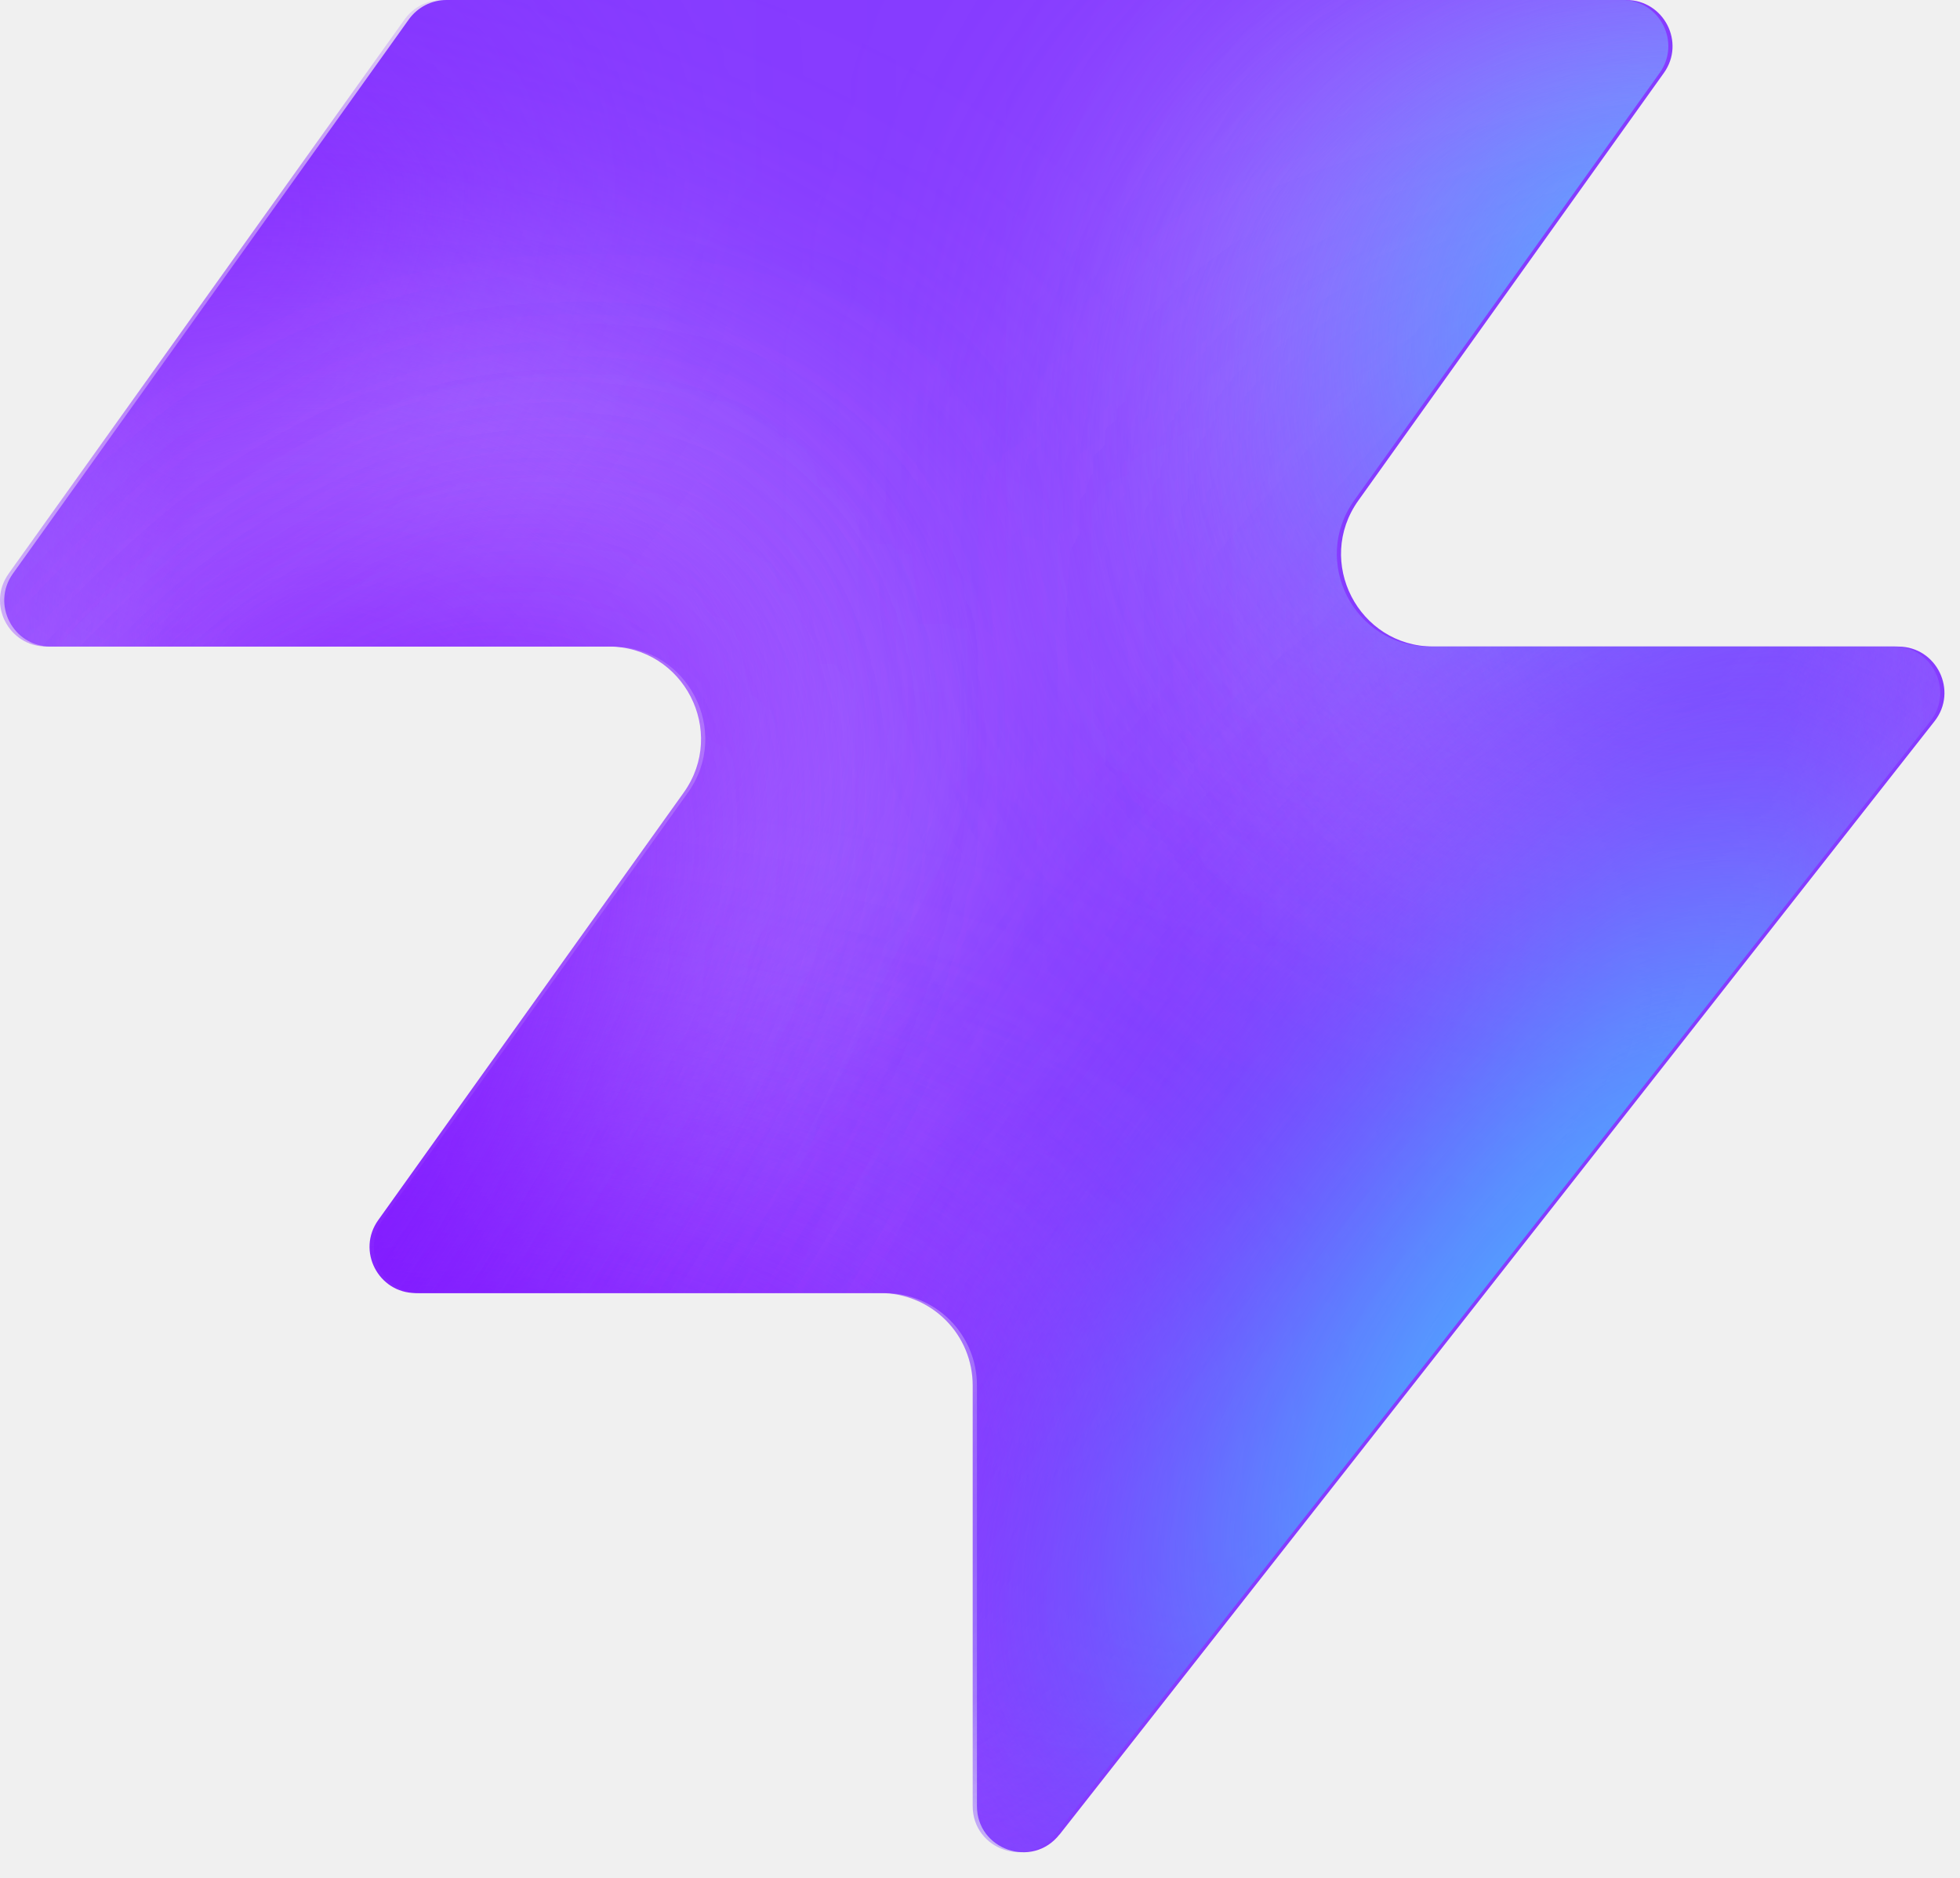
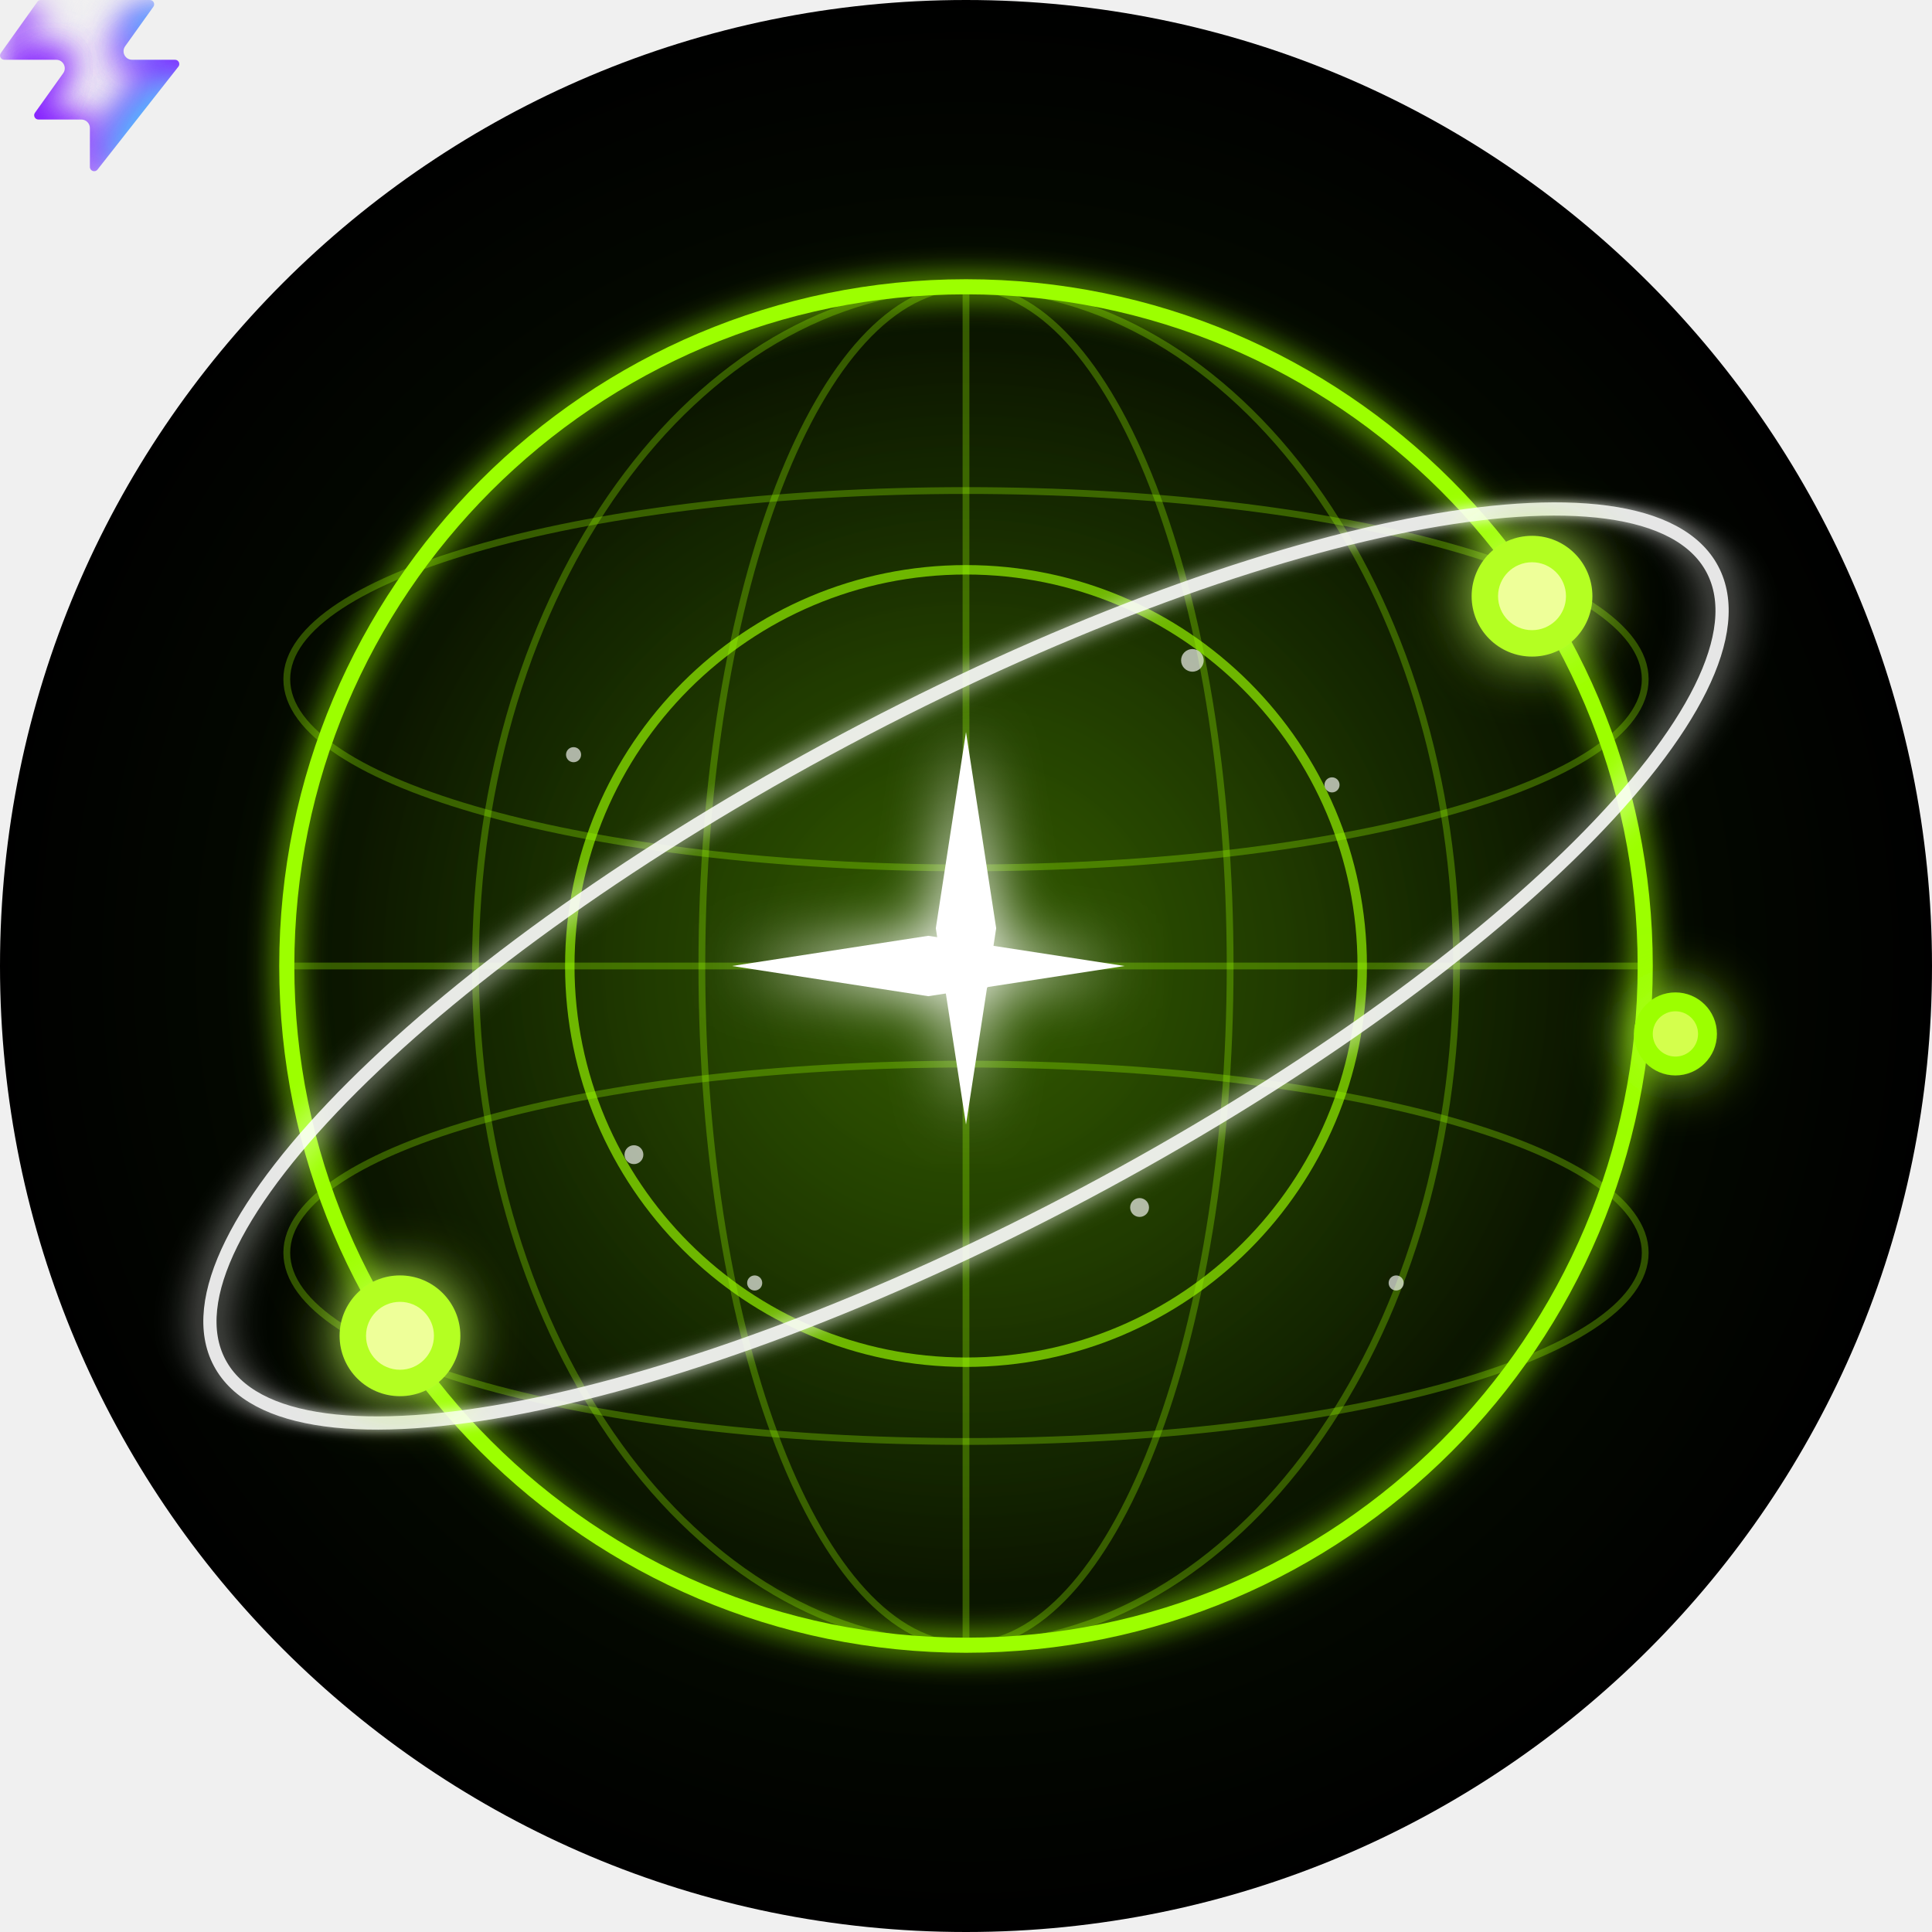
- <svg xmlns="http://www.w3.org/2000/svg" width="48" height="46" fill="none" viewBox="0 0 48 46">
-   <path fill="#863bff" d="M25.946 44.938c-.664.845-2.021.375-2.021-.698V33.937a2.26 2.26 0 0 0-2.262-2.262H10.287c-.92 0-1.456-1.04-.92-1.788l7.48-10.471c1.07-1.497 0-3.578-1.842-3.578H1.237c-.92 0-1.456-1.04-.92-1.788L10.013.474c.214-.297.556-.474.92-.474h28.894c.92 0 1.456 1.04.92 1.788l-7.48 10.471c-1.07 1.498 0 3.579 1.842 3.579h11.377c.943 0 1.473 1.088.89 1.83L25.947 44.94z" style="fill:#863bff;fill:color(display-p3 .525 .23 1);fill-opacity:1" />
+ <svg xmlns="http://www.w3.org/2000/svg" viewBox="0 0 512 512" fill="none">
+   <defs>
+     <radialGradient id="rbg" cx="50%" cy="50%" r="50%">
+       <stop offset="0%" stop-color="#0c1f00" />
+       <stop offset="100%" stop-color="#000000" />
+     </radialGradient>
+     <radialGradient id="rglow" cx="50%" cy="50%" r="50%">
+       <stop offset="0%" stop-color="#9cff00" stop-opacity="0.28" />
+       <stop offset="100%" stop-color="#9cff00" stop-opacity="0" />
+     </radialGradient>
+     <filter id="fbloom">
+       <feGaussianBlur stdDeviation="8" result="b" />
+       <feMerge>
+         <feMergeNode in="b" />
+         <feMergeNode in="SourceGraphic" />
+       </feMerge>
+     </filter>
+     <filter id="fglow">
+       <feGaussianBlur stdDeviation="4" result="b" />
+       <feMerge>
+         <feMergeNode in="b" />
+         <feMergeNode in="SourceGraphic" />
+       </feMerge>
+     </filter>
+   </defs>
+   <circle cx="256" cy="256" r="256" fill="url(#rbg)" />
+   <circle cx="256" cy="256" r="200" fill="url(#rglow)" />
+   <g stroke="#9cff00" stroke-width="1.8" stroke-opacity="0.3" fill="none">
+     <line x1="256" y1="76" x2="256" y2="436" />
+     <ellipse cx="256" cy="256" rx="70" ry="180" />
+     <ellipse cx="256" cy="256" rx="130" ry="180" />
+   </g>
+   <g stroke="#9cff00" stroke-width="1.8" stroke-opacity="0.3" fill="none">
+     <line x1="76" y1="256" x2="436" y2="256" />
+     <ellipse cx="256" cy="180" rx="180" ry="50" />
+     <ellipse cx="256" cy="332" rx="180" ry="50" />
+   </g>
+   <circle cx="256" cy="256" r="180" stroke="#9cff00" stroke-width="4" fill="none" filter="url(#fglow)" />
+   <circle cx="256" cy="256" r="105" stroke="#9cff00" stroke-width="2.5" fill="none" stroke-opacity="0.65" />
+   <ellipse cx="256" cy="256" rx="224" ry="68" stroke="#ffffff" stroke-width="3.5" fill="none" opacity="0.9" transform="rotate(-28 256 256)" filter="url(#fglow)" />
+   <g filter="url(#fbloom)">
+     <circle cx="406" cy="158" r="16" fill="#b4ff20" />
+     <circle cx="406" cy="158" r="9" fill="#eeff99" />
+     <circle cx="106" cy="354" r="16" fill="#b4ff20" />
+     <circle cx="106" cy="354" r="9" fill="#eeff99" />
+     <circle cx="444" cy="274" r="11" fill="#9cff00" />
+     <circle cx="444" cy="274" r="6" fill="#d4ff4d" />
+   </g>
+   <g filter="url(#fbloom)">
+     <path d="M256 194 L264 246 L256 298 L248 246 Z" fill="#ffffff" />
+     <path d="M194 256 L246 264 L298 256 L246 248 Z" fill="#ffffff" />
+     <circle cx="256" cy="256" r="8" fill="#ffffff" />
+   </g>
+   <g fill="#ffffff" opacity="0.65">
+     <circle cx="316" cy="175" r="3" />
+     <circle cx="353" cy="208" r="2" />
+     <circle cx="168" cy="306" r="2.5" />
+     <circle cx="200" cy="340" r="2" />
+     <circle cx="302" cy="320" r="2.5" />
+     <circle cx="152" cy="200" r="2" />
+     <circle cx="370" cy="340" r="2" />
+   </g>
  <mask id="a" width="48" height="46" x="0" y="0" maskUnits="userSpaceOnUse" style="mask-type:alpha">
    <path fill="#000" d="M25.842 44.938c-.664.844-2.021.375-2.021-.698V33.937a2.26 2.26 0 0 0-2.262-2.262H10.183c-.92 0-1.456-1.04-.92-1.788l7.48-10.471c1.07-1.498 0-3.579-1.842-3.579H1.133c-.92 0-1.456-1.04-.92-1.787L9.91.473c.214-.297.556-.474.92-.474h28.894c.92 0 1.456 1.04.92 1.788l-7.48 10.471c-1.07 1.498 0 3.578 1.842 3.578h11.377c.943 0 1.473 1.088.89 1.832L25.843 44.94z" style="fill:#000;fill-opacity:1" />
  </mask>
  <g mask="url(#a)">
    <g filter="url(#b)">
      <ellipse cx="5.508" cy="14.704" fill="#ede6ff" rx="5.508" ry="14.704" style="fill:#ede6ff;fill:color(display-p3 .927 .903 1);fill-opacity:1" transform="matrix(.00324 1 1 -.00324 -4.47 31.516)" />
    </g>
    <g filter="url(#c)">
      <ellipse cx="10.399" cy="29.851" fill="#ede6ff" rx="10.399" ry="29.851" style="fill:#ede6ff;fill:color(display-p3 .927 .903 1);fill-opacity:1" transform="matrix(.00324 1 1 -.00324 -39.328 7.883)" />
    </g>
    <g filter="url(#d)">
      <ellipse cx="5.508" cy="30.487" fill="#7e14ff" rx="5.508" ry="30.487" style="fill:#7e14ff;fill:color(display-p3 .492 .077 1);fill-opacity:1" transform="rotate(89.814 -25.913 -14.639)scale(1 -1)" />
    </g>
    <g filter="url(#e)">
      <ellipse cx="5.508" cy="30.599" fill="#7e14ff" rx="5.508" ry="30.599" style="fill:#7e14ff;fill:color(display-p3 .492 .077 1);fill-opacity:1" transform="rotate(89.814 -32.644 -3.334)scale(1 -1)" />
    </g>
    <g filter="url(#f)">
      <ellipse cx="5.508" cy="30.599" fill="#7e14ff" rx="5.508" ry="30.599" style="fill:#7e14ff;fill:color(display-p3 .492 .077 1);fill-opacity:1" transform="matrix(.00324 1 1 -.00324 -34.34 30.47)" />
    </g>
    <g filter="url(#g)">
      <ellipse cx="14.072" cy="22.078" fill="#ede6ff" rx="14.072" ry="22.078" style="fill:#ede6ff;fill:color(display-p3 .927 .903 1);fill-opacity:1" transform="rotate(93.35 24.506 48.493)scale(-1 1)" />
    </g>
    <g filter="url(#h)">
      <ellipse cx="3.47" cy="21.501" fill="#7e14ff" rx="3.47" ry="21.501" style="fill:#7e14ff;fill:color(display-p3 .492 .077 1);fill-opacity:1" transform="rotate(89.009 28.708 47.59)scale(-1 1)" />
    </g>
    <g filter="url(#i)">
      <ellipse cx="3.47" cy="21.501" fill="#7e14ff" rx="3.47" ry="21.501" style="fill:#7e14ff;fill:color(display-p3 .492 .077 1);fill-opacity:1" transform="rotate(89.009 28.708 47.59)scale(-1 1)" />
    </g>
    <g filter="url(#j)">
      <ellipse cx=".387" cy="8.972" fill="#7e14ff" rx="4.407" ry="29.108" style="fill:#7e14ff;fill:color(display-p3 .492 .077 1);fill-opacity:1" transform="rotate(39.51 .387 8.972)" />
    </g>
    <g filter="url(#k)">
      <ellipse cx="47.523" cy="-6.092" fill="#7e14ff" rx="4.407" ry="29.108" style="fill:#7e14ff;fill:color(display-p3 .492 .077 1);fill-opacity:1" transform="rotate(37.892 47.523 -6.092)" />
    </g>
    <g filter="url(#l)">
      <ellipse cx="41.412" cy="6.333" fill="#47bfff" rx="5.971" ry="9.665" style="fill:#47bfff;fill:color(display-p3 .28 .748 1);fill-opacity:1" transform="rotate(37.892 41.412 6.333)" />
    </g>
    <g filter="url(#m)">
      <ellipse cx="-1.879" cy="38.332" fill="#7e14ff" rx="4.407" ry="29.108" style="fill:#7e14ff;fill:color(display-p3 .492 .077 1);fill-opacity:1" transform="rotate(37.892 -1.88 38.332)" />
    </g>
    <g filter="url(#n)">
      <ellipse cx="-1.879" cy="38.332" fill="#7e14ff" rx="4.407" ry="29.108" style="fill:#7e14ff;fill:color(display-p3 .492 .077 1);fill-opacity:1" transform="rotate(37.892 -1.88 38.332)" />
    </g>
    <g filter="url(#o)">
      <ellipse cx="35.651" cy="29.907" fill="#7e14ff" rx="4.407" ry="29.108" style="fill:#7e14ff;fill:color(display-p3 .492 .077 1);fill-opacity:1" transform="rotate(37.892 35.651 29.907)" />
    </g>
    <g filter="url(#p)">
      <ellipse cx="38.418" cy="32.4" fill="#47bfff" rx="5.971" ry="15.297" style="fill:#47bfff;fill:color(display-p3 .28 .748 1);fill-opacity:1" transform="rotate(37.892 38.418 32.4)" />
    </g>
  </g>
  <defs>
    <filter id="b" width="60.045" height="41.654" x="-19.77" y="16.149" color-interpolation-filters="sRGB" filterUnits="userSpaceOnUse">
      <feFlood flood-opacity="0" result="BackgroundImageFix" />
      <feBlend in="SourceGraphic" in2="BackgroundImageFix" result="shape" />
      <feGaussianBlur result="effect1_foregroundBlur_2002_17158" stdDeviation="7.659" />
    </filter>
    <filter id="c" width="90.34" height="51.437" x="-54.613" y="-7.533" color-interpolation-filters="sRGB" filterUnits="userSpaceOnUse">
      <feFlood flood-opacity="0" result="BackgroundImageFix" />
      <feBlend in="SourceGraphic" in2="BackgroundImageFix" result="shape" />
      <feGaussianBlur result="effect1_foregroundBlur_2002_17158" stdDeviation="7.659" />
    </filter>
    <filter id="d" width="79.355" height="29.4" x="-49.64" y="2.03" color-interpolation-filters="sRGB" filterUnits="userSpaceOnUse">
      <feFlood flood-opacity="0" result="BackgroundImageFix" />
      <feBlend in="SourceGraphic" in2="BackgroundImageFix" result="shape" />
      <feGaussianBlur result="effect1_foregroundBlur_2002_17158" stdDeviation="4.596" />
    </filter>
    <filter id="e" width="79.579" height="29.4" x="-45.045" y="20.029" color-interpolation-filters="sRGB" filterUnits="userSpaceOnUse">
      <feFlood flood-opacity="0" result="BackgroundImageFix" />
      <feBlend in="SourceGraphic" in2="BackgroundImageFix" result="shape" />
      <feGaussianBlur result="effect1_foregroundBlur_2002_17158" stdDeviation="4.596" />
    </filter>
    <filter id="f" width="79.579" height="29.4" x="-43.513" y="21.178" color-interpolation-filters="sRGB" filterUnits="userSpaceOnUse">
      <feFlood flood-opacity="0" result="BackgroundImageFix" />
      <feBlend in="SourceGraphic" in2="BackgroundImageFix" result="shape" />
      <feGaussianBlur result="effect1_foregroundBlur_2002_17158" stdDeviation="4.596" />
    </filter>
    <filter id="g" width="74.749" height="58.852" x="15.756" y="-17.901" color-interpolation-filters="sRGB" filterUnits="userSpaceOnUse">
      <feFlood flood-opacity="0" result="BackgroundImageFix" />
      <feBlend in="SourceGraphic" in2="BackgroundImageFix" result="shape" />
      <feGaussianBlur result="effect1_foregroundBlur_2002_17158" stdDeviation="7.659" />
    </filter>
    <filter id="h" width="61.377" height="25.362" x="23.548" y="2.284" color-interpolation-filters="sRGB" filterUnits="userSpaceOnUse">
      <feFlood flood-opacity="0" result="BackgroundImageFix" />
      <feBlend in="SourceGraphic" in2="BackgroundImageFix" result="shape" />
      <feGaussianBlur result="effect1_foregroundBlur_2002_17158" stdDeviation="4.596" />
    </filter>
    <filter id="i" width="61.377" height="25.362" x="23.548" y="2.284" color-interpolation-filters="sRGB" filterUnits="userSpaceOnUse">
      <feFlood flood-opacity="0" result="BackgroundImageFix" />
      <feBlend in="SourceGraphic" in2="BackgroundImageFix" result="shape" />
      <feGaussianBlur result="effect1_foregroundBlur_2002_17158" stdDeviation="4.596" />
    </filter>
    <filter id="j" width="56.045" height="63.649" x="-27.636" y="-22.853" color-interpolation-filters="sRGB" filterUnits="userSpaceOnUse">
      <feFlood flood-opacity="0" result="BackgroundImageFix" />
      <feBlend in="SourceGraphic" in2="BackgroundImageFix" result="shape" />
      <feGaussianBlur result="effect1_foregroundBlur_2002_17158" stdDeviation="4.596" />
    </filter>
    <filter id="k" width="54.814" height="64.646" x="20.116" y="-38.415" color-interpolation-filters="sRGB" filterUnits="userSpaceOnUse">
      <feFlood flood-opacity="0" result="BackgroundImageFix" />
      <feBlend in="SourceGraphic" in2="BackgroundImageFix" result="shape" />
      <feGaussianBlur result="effect1_foregroundBlur_2002_17158" stdDeviation="4.596" />
    </filter>
    <filter id="l" width="33.541" height="35.313" x="24.641" y="-11.323" color-interpolation-filters="sRGB" filterUnits="userSpaceOnUse">
      <feFlood flood-opacity="0" result="BackgroundImageFix" />
      <feBlend in="SourceGraphic" in2="BackgroundImageFix" result="shape" />
      <feGaussianBlur result="effect1_foregroundBlur_2002_17158" stdDeviation="4.596" />
    </filter>
    <filter id="m" width="54.814" height="64.646" x="-29.286" y="6.009" color-interpolation-filters="sRGB" filterUnits="userSpaceOnUse">
      <feFlood flood-opacity="0" result="BackgroundImageFix" />
      <feBlend in="SourceGraphic" in2="BackgroundImageFix" result="shape" />
      <feGaussianBlur result="effect1_foregroundBlur_2002_17158" stdDeviation="4.596" />
    </filter>
    <filter id="n" width="54.814" height="64.646" x="-29.286" y="6.009" color-interpolation-filters="sRGB" filterUnits="userSpaceOnUse">
      <feFlood flood-opacity="0" result="BackgroundImageFix" />
      <feBlend in="SourceGraphic" in2="BackgroundImageFix" result="shape" />
      <feGaussianBlur result="effect1_foregroundBlur_2002_17158" stdDeviation="4.596" />
    </filter>
    <filter id="o" width="54.814" height="64.646" x="8.244" y="-2.416" color-interpolation-filters="sRGB" filterUnits="userSpaceOnUse">
      <feFlood flood-opacity="0" result="BackgroundImageFix" />
      <feBlend in="SourceGraphic" in2="BackgroundImageFix" result="shape" />
      <feGaussianBlur result="effect1_foregroundBlur_2002_17158" stdDeviation="4.596" />
    </filter>
    <filter id="p" width="39.409" height="43.623" x="18.713" y="10.588" color-interpolation-filters="sRGB" filterUnits="userSpaceOnUse">
      <feFlood flood-opacity="0" result="BackgroundImageFix" />
      <feBlend in="SourceGraphic" in2="BackgroundImageFix" result="shape" />
      <feGaussianBlur result="effect1_foregroundBlur_2002_17158" stdDeviation="4.596" />
    </filter>
  </defs>
</svg>
